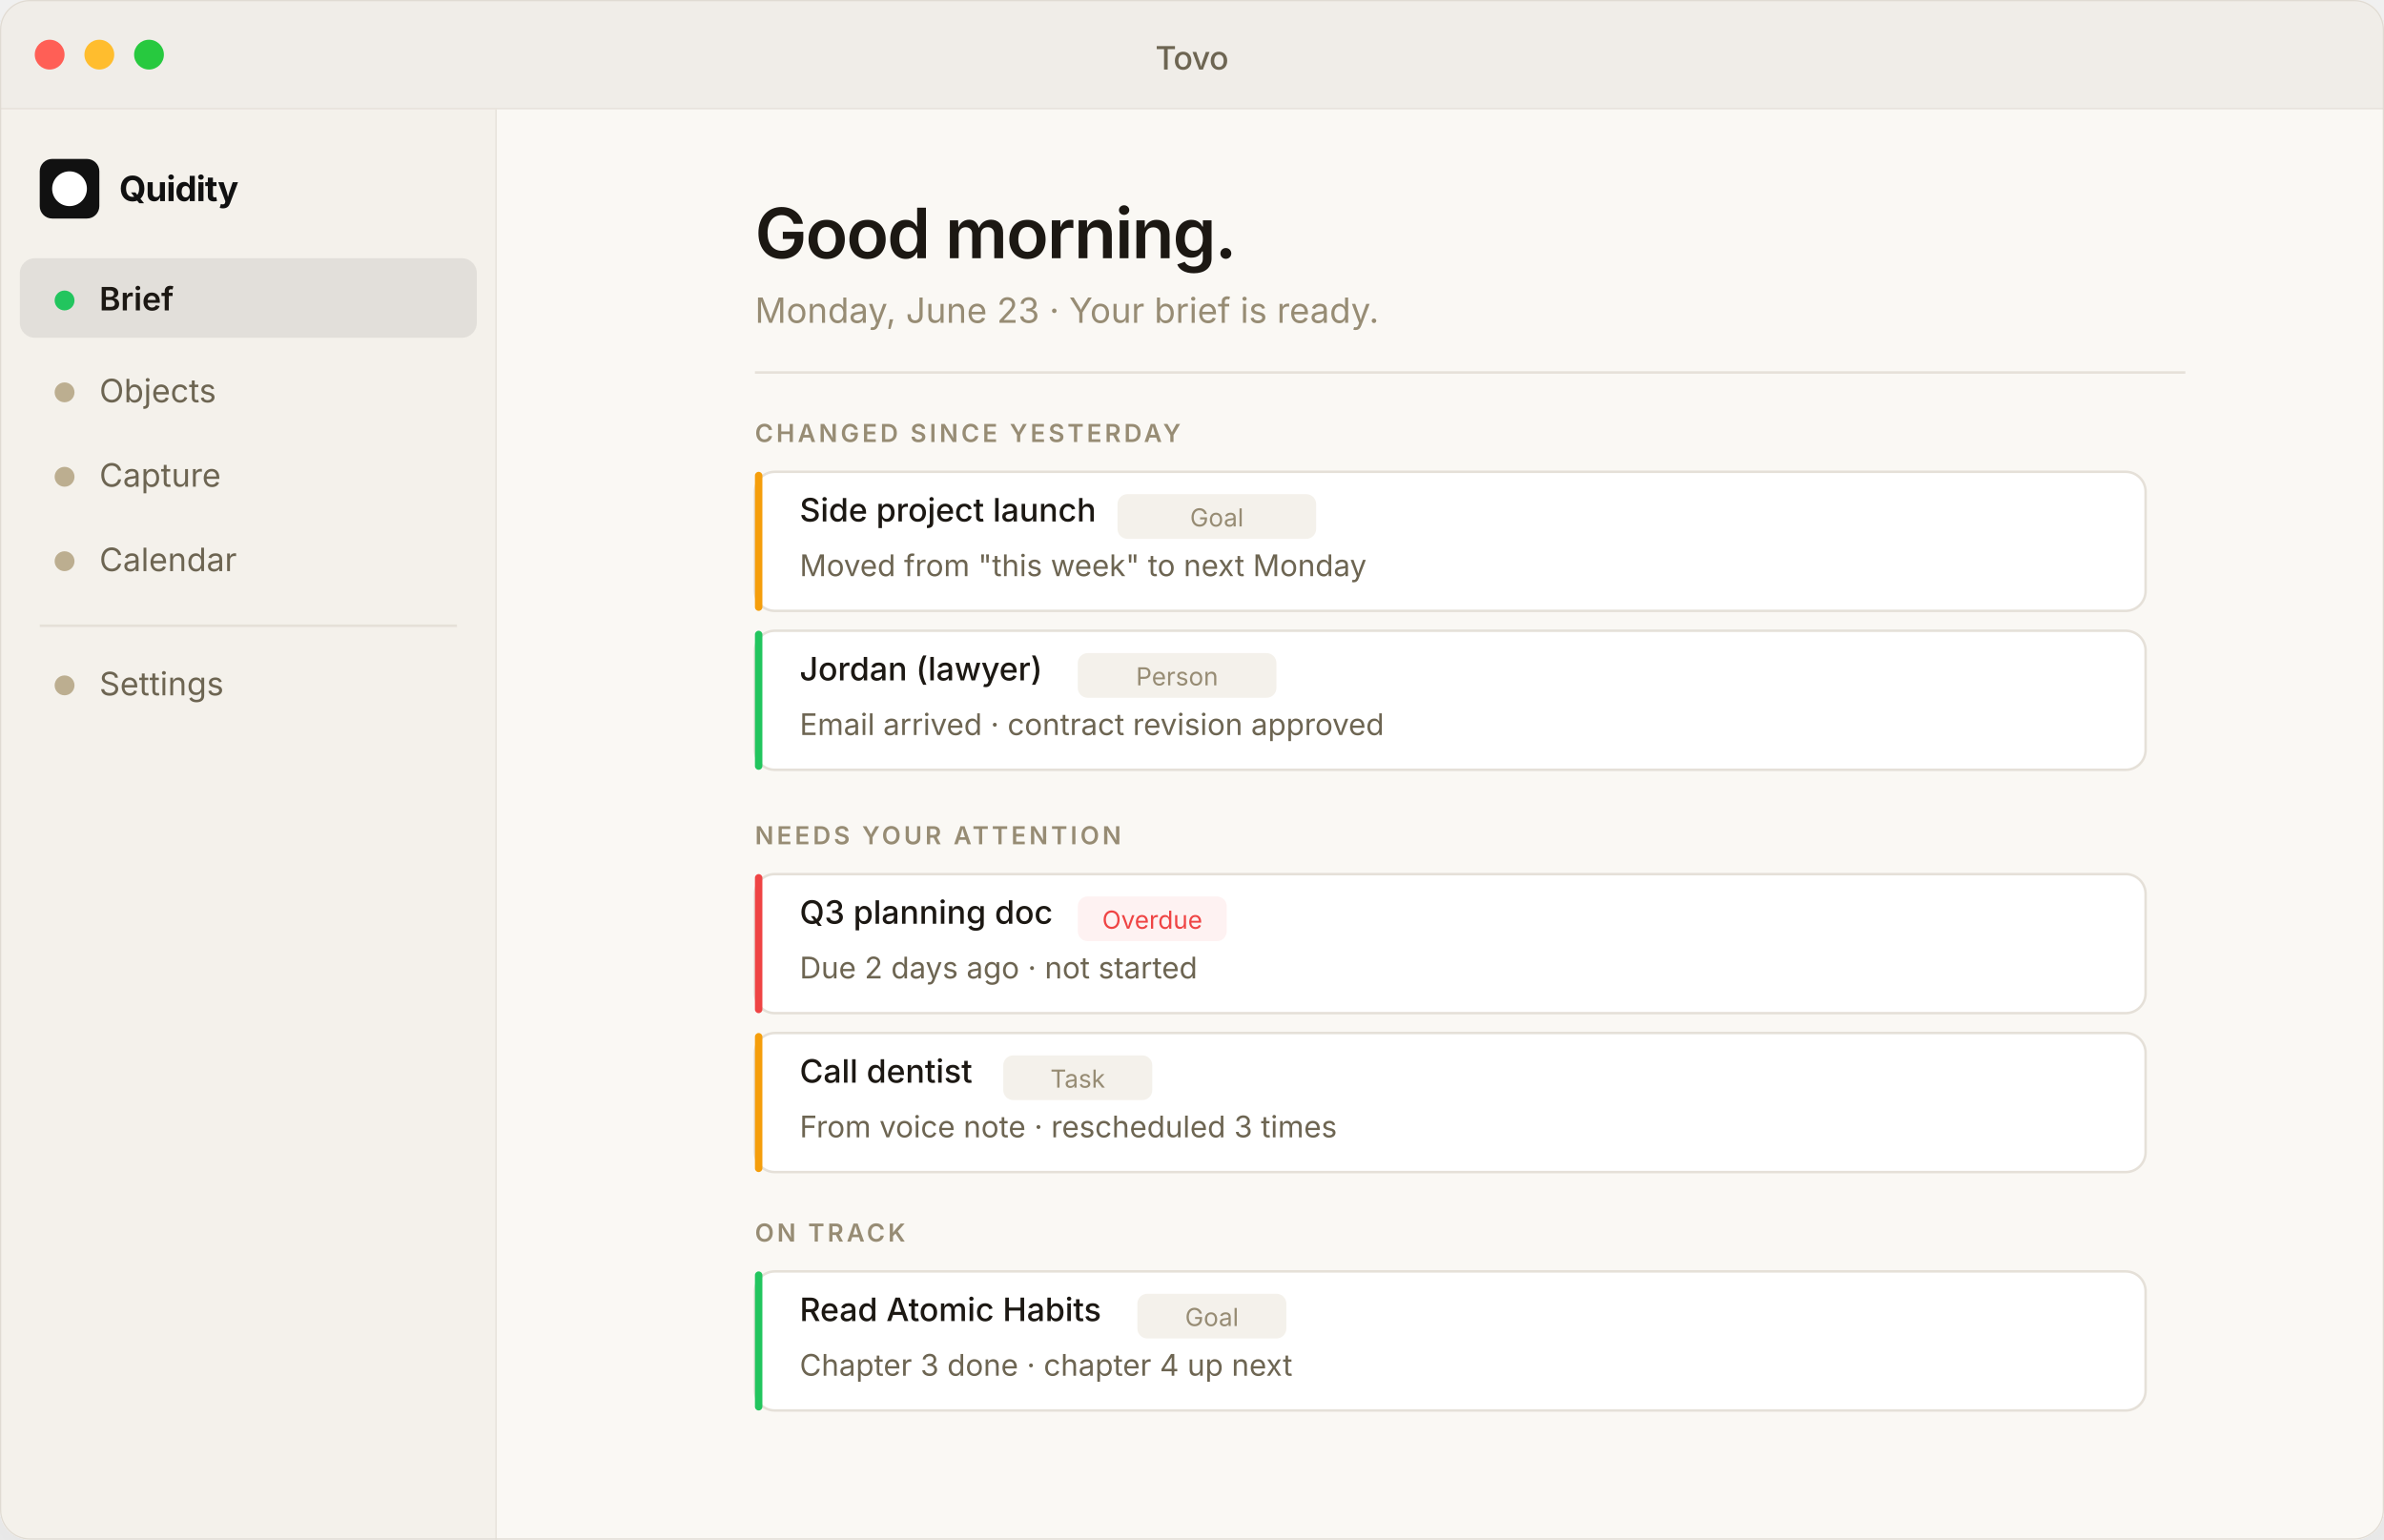
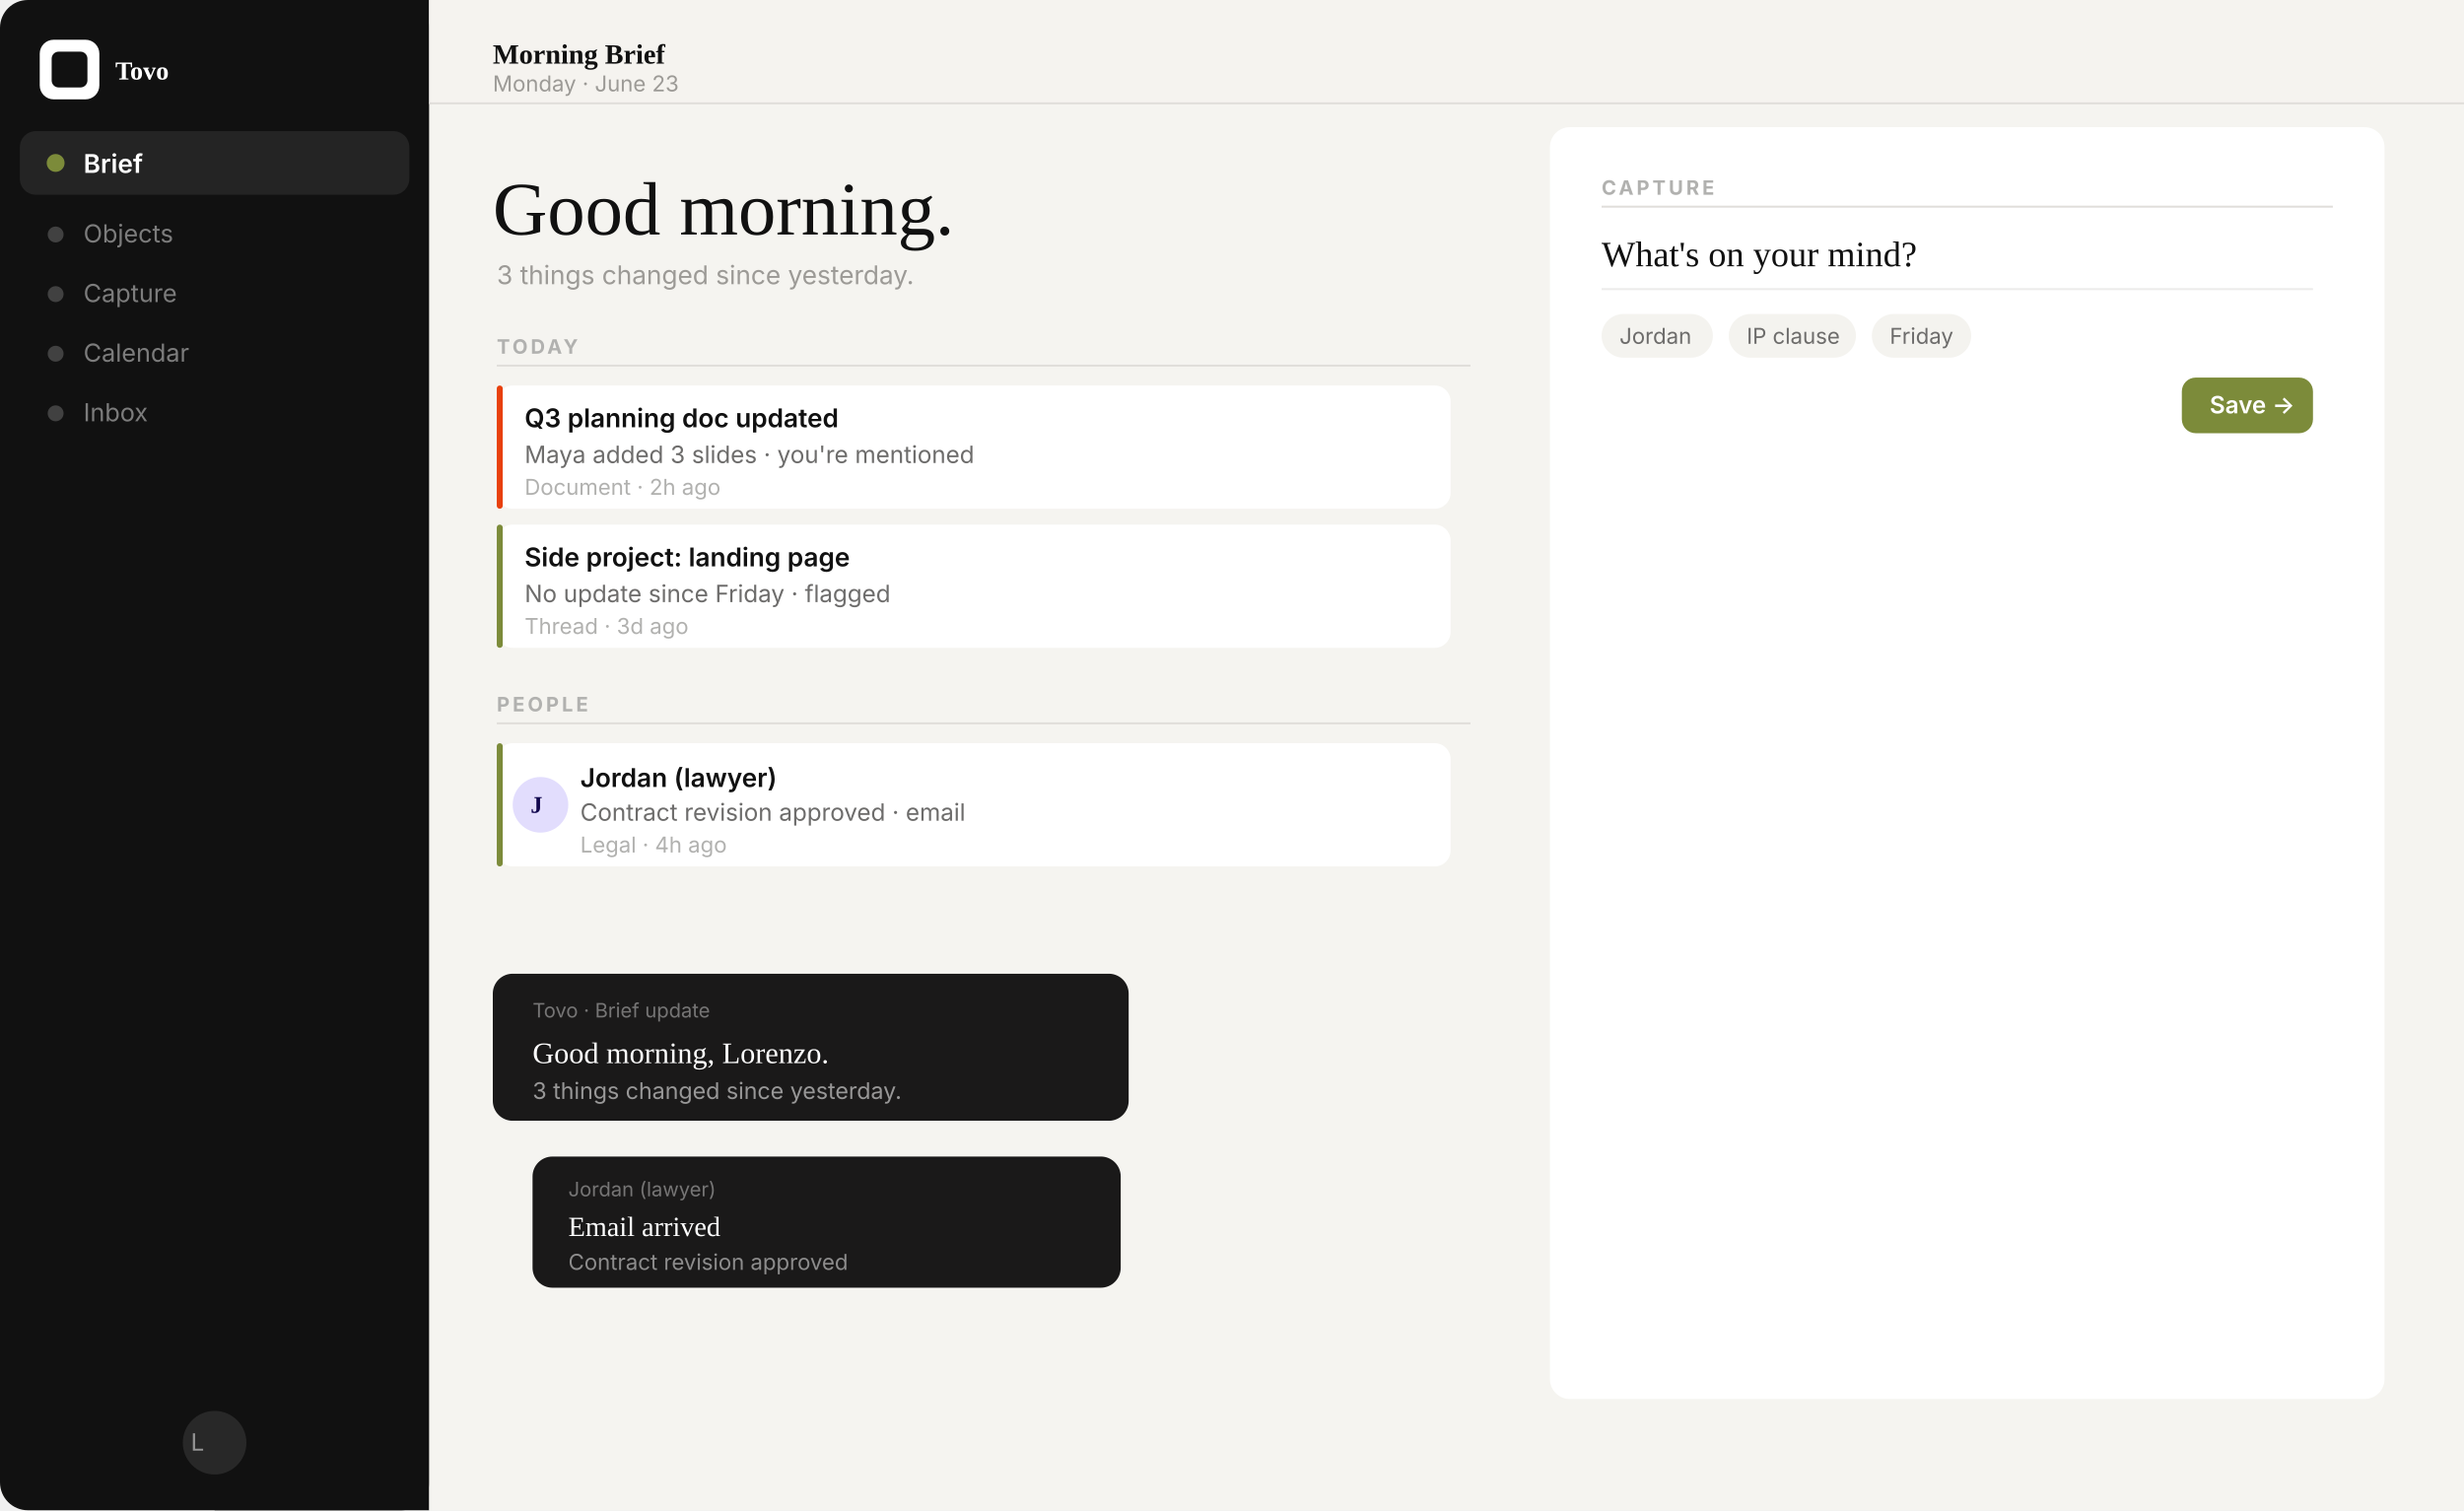
- <svg xmlns="http://www.w3.org/2000/svg" viewBox="0 0 960 620" role="img" aria-label="Tovo morning brief interface">
-   <defs>
-     <filter id="win-shadow" x="-5%" y="-5%" width="110%" height="120%">
-       <feDropShadow dx="0" dy="8" stdDeviation="24" flood-color="#000" flood-opacity="0.18" />
-     </filter>
-     <clipPath id="win-clip">
-       <rect width="960" height="620" rx="12" />
-     </clipPath>
-   </defs>
-   <g filter="url(#win-shadow)">
-     <rect width="960" height="620" rx="12" fill="#faf8f4" />
-   </g>
-   <g clip-path="url(#win-clip)">
-     <rect width="960" height="44" fill="#f0ede8" />
-     <line x1="0" y1="44" x2="960" y2="44" stroke="#e5e0d8" stroke-width="1" />
-     <circle cx="20" cy="22" r="6" fill="#ff5f56" />
-     <circle cx="40" cy="22" r="6" fill="#ffbd2e" />
-     <circle cx="60" cy="22" r="6" fill="#27c93f" />
-     <text x="480" y="28" font-family="-apple-system,BlinkMacSystemFont,'SF Pro Display',sans-serif" font-size="13" font-weight="500" fill="#6d6552" text-anchor="middle" letter-spacing="-0.2">Tovo</text>
-     <rect x="0" y="44" width="200" height="576" fill="#f4f1eb" />
-     <line x1="200" y1="44" x2="200" y2="620" stroke="#e5e0d8" stroke-width="1" />
-     <rect x="16" y="64" width="24" height="24" rx="5" fill="#111111" />
-     <circle cx="28" cy="76" r="7" fill="white" />
-     <text x="48" y="81" font-family="-apple-system,BlinkMacSystemFont,'SF Pro Display',sans-serif" font-size="14" font-weight="700" fill="#111111" letter-spacing="-0.3">Quidity</text>
-     <rect x="8" y="104" width="184" height="32" rx="6" fill="#111111" opacity="0.08" />
-     <text x="40" y="125" font-family="-apple-system,BlinkMacSystemFont,'SF Pro Text',sans-serif" font-size="13" font-weight="600" fill="#1c1813">Brief</text>
-     <circle cx="26" cy="121" r="4" fill="#22c55e" />
-     <text x="40" y="162" font-family="-apple-system,BlinkMacSystemFont,'SF Pro Text',sans-serif" font-size="13" fill="#6d6552">Objects</text>
-     <circle cx="26" cy="158" r="4" fill="#bcae90" />
-     <text x="40" y="196" font-family="-apple-system,BlinkMacSystemFont,'SF Pro Text',sans-serif" font-size="13" fill="#6d6552">Capture</text>
-     <circle cx="26" cy="192" r="4" fill="#bcae90" />
-     <text x="40" y="230" font-family="-apple-system,BlinkMacSystemFont,'SF Pro Text',sans-serif" font-size="13" fill="#6d6552">Calendar</text>
-     <circle cx="26" cy="226" r="4" fill="#bcae90" />
-     <line x1="16" y1="252" x2="184" y2="252" stroke="#e5e0d8" stroke-width="1" />
-     <text x="40" y="280" font-family="-apple-system,BlinkMacSystemFont,'SF Pro Text',sans-serif" font-size="13" fill="#6d6552">Settings</text>
-     <circle cx="26" cy="276" r="4" fill="#bcae90" />
-     <rect x="200" y="44" width="760" height="576" fill="#faf8f4" />
-     <text x="304" y="104" font-family="-apple-system,BlinkMacSystemFont,'SF Pro Display',sans-serif" font-size="28" font-weight="600" fill="#1c1813" letter-spacing="-0.6">Good morning.</text>
-     <text x="304" y="130" font-family="-apple-system,BlinkMacSystemFont,'SF Pro Text',sans-serif" font-size="14" fill="#978c74">Monday, June 23 · Your brief is ready.</text>
-     <line x1="304" y1="150" x2="880" y2="150" stroke="#e5e0d8" stroke-width="1" />
-     <text x="304" y="178" font-family="-apple-system,BlinkMacSystemFont,'SF Pro Text',sans-serif" font-size="10" font-weight="600" fill="#978c74" letter-spacing="1.2">CHANGED SINCE YESTERDAY</text>
-     <rect x="304" y="190" width="560" height="56" rx="8" fill="white" stroke="#e5e0d8" stroke-width="1" />
-     <rect x="304" y="190" width="3" height="56" rx="1.5" fill="#f59e0b" />
-     <text x="322" y="210" font-family="-apple-system,BlinkMacSystemFont,'SF Pro Text',sans-serif" font-size="13" font-weight="500" fill="#1c1813">Side project launch</text>
-     <rect x="450" y="199" width="80" height="18" rx="4" fill="#f4f1eb" />
-     <text x="490" y="212" font-family="-apple-system,BlinkMacSystemFont,'SF Pro Text',sans-serif" font-size="10" fill="#978c74" text-anchor="middle">Goal</text>
-     <text x="322" y="232" font-family="-apple-system,BlinkMacSystemFont,'SF Pro Text',sans-serif" font-size="12" fill="#6d6552">Moved from "this week" to next Monday</text>
-     <rect x="304" y="254" width="560" height="56" rx="8" fill="white" stroke="#e5e0d8" stroke-width="1" />
-     <rect x="304" y="254" width="3" height="56" rx="1.5" fill="#22c55e" />
-     <text x="322" y="274" font-family="-apple-system,BlinkMacSystemFont,'SF Pro Text',sans-serif" font-size="13" font-weight="500" fill="#1c1813">Jordan (lawyer)</text>
-     <rect x="434" y="263" width="80" height="18" rx="4" fill="#f4f1eb" />
-     <text x="474" y="276" font-family="-apple-system,BlinkMacSystemFont,'SF Pro Text',sans-serif" font-size="10" fill="#978c74" text-anchor="middle">Person</text>
-     <text x="322" y="296" font-family="-apple-system,BlinkMacSystemFont,'SF Pro Text',sans-serif" font-size="12" fill="#6d6552">Email arrived · contract revision approved</text>
-     <text x="304" y="340" font-family="-apple-system,BlinkMacSystemFont,'SF Pro Text',sans-serif" font-size="10" font-weight="600" fill="#978c74" letter-spacing="1.2">NEEDS YOUR ATTENTION</text>
-     <rect x="304" y="352" width="560" height="56" rx="8" fill="white" stroke="#e5e0d8" stroke-width="1" />
-     <rect x="304" y="352" width="3" height="56" rx="1.5" fill="#ef4444" />
-     <text x="322" y="372" font-family="-apple-system,BlinkMacSystemFont,'SF Pro Text',sans-serif" font-size="13" font-weight="500" fill="#1c1813">Q3 planning doc</text>
-     <rect x="434" y="361" width="60" height="18" rx="4" fill="#fef2f2" />
-     <text x="464" y="374" font-family="-apple-system,BlinkMacSystemFont,'SF Pro Text',sans-serif" font-size="10" fill="#ef4444" text-anchor="middle">Overdue</text>
-     <text x="322" y="394" font-family="-apple-system,BlinkMacSystemFont,'SF Pro Text',sans-serif" font-size="12" fill="#6d6552">Due 2 days ago · not started</text>
-     <rect x="304" y="416" width="560" height="56" rx="8" fill="white" stroke="#e5e0d8" stroke-width="1" />
-     <rect x="304" y="416" width="3" height="56" rx="1.5" fill="#f59e0b" />
-     <text x="322" y="436" font-family="-apple-system,BlinkMacSystemFont,'SF Pro Text',sans-serif" font-size="13" font-weight="500" fill="#1c1813">Call dentist</text>
-     <rect x="404" y="425" width="60" height="18" rx="4" fill="#f4f1eb" />
-     <text x="434" y="438" font-family="-apple-system,BlinkMacSystemFont,'SF Pro Text',sans-serif" font-size="10" fill="#978c74" text-anchor="middle">Task</text>
-     <text x="322" y="458" font-family="-apple-system,BlinkMacSystemFont,'SF Pro Text',sans-serif" font-size="12" fill="#6d6552">From voice note · rescheduled 3 times</text>
-     <text x="304" y="500" font-family="-apple-system,BlinkMacSystemFont,'SF Pro Text',sans-serif" font-size="10" font-weight="600" fill="#978c74" letter-spacing="1.2">ON TRACK</text>
-     <rect x="304" y="512" width="560" height="56" rx="8" fill="white" stroke="#e5e0d8" stroke-width="1" />
-     <rect x="304" y="512" width="3" height="56" rx="1.5" fill="#22c55e" />
-     <text x="322" y="532" font-family="-apple-system,BlinkMacSystemFont,'SF Pro Text',sans-serif" font-size="13" font-weight="500" fill="#1c1813">Read Atomic Habits</text>
-     <rect x="458" y="521" width="60" height="18" rx="4" fill="#f4f1eb" />
-     <text x="488" y="534" font-family="-apple-system,BlinkMacSystemFont,'SF Pro Text',sans-serif" font-size="10" fill="#978c74" text-anchor="middle">Goal</text>
-     <text x="322" y="554" font-family="-apple-system,BlinkMacSystemFont,'SF Pro Text',sans-serif" font-size="12" fill="#6d6552">Chapter 3 done · chapter 4 up next</text>
-     <rect width="960" height="620" rx="12" fill="none" stroke="#e0dbd3" stroke-width="1" />
-   </g>
+ <svg xmlns="http://www.w3.org/2000/svg" viewBox="0 0 1240 760" fill="none">
+   <rect width="1240" height="760" rx="14" fill="#f5f4f0" />
+   <rect x="0" y="0" width="216" height="760" rx="14" fill="#111" />
+   <rect x="108" y="0" width="108" height="760" fill="#111" />
+   <rect x="20" y="20" width="30" height="30" rx="7" fill="white" />
+   <rect x="26" y="26" width="18" height="18" rx="3.5" fill="#111" />
+   <text font-family="Georgia,'Times New Roman',serif" font-size="13" font-weight="700" fill="white" x="58" y="40">Tovo</text>
+   <rect x="10" y="66" width="196" height="32" rx="8" fill="rgba(255,255,255,0.08)" />
+   <circle cx="28" cy="82" r="4.5" fill="#7c8b3a" />
+   <text font-family="-apple-system,sans-serif" font-size="13" font-weight="600" fill="white" x="42" y="87">Brief</text>
+   <circle cx="28" cy="118" r="4" fill="rgba(255,255,255,0.2)" />
+   <text font-family="-apple-system,sans-serif" font-size="12.5" fill="rgba(255,255,255,0.45)" x="42" y="122">Objects</text>
+   <circle cx="28" cy="148" r="4" fill="rgba(255,255,255,0.2)" />
+   <text font-family="-apple-system,sans-serif" font-size="12.5" fill="rgba(255,255,255,0.45)" x="42" y="152">Capture</text>
+   <circle cx="28" cy="178" r="4" fill="rgba(255,255,255,0.2)" />
+   <text font-family="-apple-system,sans-serif" font-size="12.5" fill="rgba(255,255,255,0.45)" x="42" y="182">Calendar</text>
+   <circle cx="28" cy="208" r="4" fill="rgba(255,255,255,0.2)" />
+   <text font-family="-apple-system,sans-serif" font-size="12.5" fill="rgba(255,255,255,0.45)" x="42" y="212">Inbox</text>
+   <circle cx="108" cy="726" r="16" fill="rgba(255,255,255,0.1)" />
+   <text font-family="-apple-system,sans-serif" font-size="12" fill="rgba(255,255,255,0.5)" x="96" y="730">L</text>
+   <rect x="216" y="0" width="1024" height="760" fill="#f5f4f0" />
+   <rect x="216" y="0" width="1024" height="760" rx="0" fill="none" />
+   <rect x="216" y="0" width="1024" height="52" fill="rgba(245,244,240,0.95)" />
+   <line x1="216" y1="52" x2="1240" y2="52" stroke="#e0deda" stroke-width="1" />
+   <text font-family="Georgia,'Times New Roman',serif" font-size="14" font-weight="600" fill="#111" x="248" y="32">Morning Brief</text>
+   <text font-family="-apple-system,sans-serif" font-size="11" fill="#9c9a96" x="248" y="46">Monday · June 23</text>
+   <text font-family="Georgia,'Times New Roman',serif" font-size="38" font-weight="400" fill="#111111" x="248" y="118">Good morning.</text>
+   <text font-family="-apple-system,sans-serif" font-size="13" fill="#9c9a96" x="250" y="143">3 things changed since yesterday.</text>
+   <text font-family="-apple-system,sans-serif" font-size="10" font-weight="700" letter-spacing="1.5" fill="#b1b1af" x="250" y="178">TODAY</text>
+   <line x1="250" y1="184" x2="740" y2="184" stroke="#e0deda" stroke-width="1" />
+   <rect x="250" y="194" width="480" height="62" rx="8" fill="white" />
+   <rect x="250" y="194" width="3" height="62" rx="1.5" fill="#e8400d" />
+   <text font-family="-apple-system,sans-serif" font-size="13" font-weight="600" fill="#111" x="264" y="215">Q3 planning doc updated</text>
+   <text font-family="-apple-system,sans-serif" font-size="12" fill="#6d6c6b" x="264" y="233">Maya added 3 slides · you're mentioned</text>
+   <text font-family="-apple-system,sans-serif" font-size="11" fill="#b1b1af" x="264" y="249">Document · 2h ago</text>
+   <rect x="250" y="264" width="480" height="62" rx="8" fill="white" />
+   <rect x="250" y="264" width="3" height="62" rx="1.5" fill="#7c8b3a" />
+   <text font-family="-apple-system,sans-serif" font-size="13" font-weight="600" fill="#111" x="264" y="285">Side project: landing page</text>
+   <text font-family="-apple-system,sans-serif" font-size="12" fill="#6d6c6b" x="264" y="303">No update since Friday · flagged</text>
+   <text font-family="-apple-system,sans-serif" font-size="11" fill="#b1b1af" x="264" y="319">Thread · 3d ago</text>
+   <text font-family="-apple-system,sans-serif" font-size="10" font-weight="700" letter-spacing="1.5" fill="#b1b1af" x="250" y="358">PEOPLE</text>
+   <line x1="250" y1="364" x2="740" y2="364" stroke="#e0deda" stroke-width="1" />
+   <rect x="250" y="374" width="480" height="62" rx="8" fill="white" />
+   <rect x="250" y="374" width="3" height="62" rx="1.5" fill="#7c8b3a" />
+   <circle cx="272" cy="405" r="14" fill="#e2ddfd" />
+   <text font-family="Georgia,'Times New Roman',serif" font-size="12" font-weight="700" fill="#10054d" x="267" y="409">J</text>
+   <text font-family="-apple-system,sans-serif" font-size="13" font-weight="600" fill="#111" x="292" y="396">Jordan (lawyer)</text>
+   <text font-family="-apple-system,sans-serif" font-size="12" fill="#6d6c6b" x="292" y="413">Contract revision approved · email</text>
+   <text font-family="-apple-system,sans-serif" font-size="11" fill="#b1b1af" x="292" y="429">Legal · 4h ago</text>
+   <rect x="780" y="64" width="420" height="640" rx="10" fill="white" />
+   <text font-family="-apple-system,sans-serif" font-size="10" font-weight="700" letter-spacing="1.5" fill="#b1b1af" x="806" y="98">CAPTURE</text>
+   <line x1="806" y1="104" x2="1174" y2="104" stroke="#e0deda" stroke-width="1" />
+   <text font-family="Georgia,'Times New Roman',serif" font-size="18" font-weight="400" fill="#111" x="806" y="134">What's on your mind?</text>
+   <rect x="806" y="145" width="358" height="1" fill="#ecebea" />
+   <rect x="806" y="158" width="56" height="22" rx="11" fill="#f4f3ef" />
+   <text font-family="-apple-system,sans-serif" font-size="11" fill="#6d6c6b" x="815" y="173">Jordan</text>
+   <rect x="870" y="158" width="64" height="22" rx="11" fill="#f4f3ef" />
+   <text font-family="-apple-system,sans-serif" font-size="11" fill="#6d6c6b" x="879" y="173">IP clause</text>
+   <rect x="942" y="158" width="50" height="22" rx="11" fill="#f4f3ef" />
+   <text font-family="-apple-system,sans-serif" font-size="11" fill="#6d6c6b" x="951" y="173">Friday</text>
+   <rect x="1098" y="190" width="66" height="28" rx="7" fill="#7c8b3a" />
+   <text font-family="-apple-system,sans-serif" font-size="12" font-weight="600" fill="white" x="1112" y="208">Save →</text>
+   <rect x="248" y="490" width="320" height="74" rx="10" fill="#1a1919" />
+   <text font-family="-apple-system,sans-serif" font-size="10" fill="rgba(255,255,255,0.4)" x="268" y="512">Tovo · Brief update</text>
+   <text font-family="Georgia,'Times New Roman',serif" font-size="15" fill="white" x="268" y="535">Good morning, Lorenzo.</text>
+   <text font-family="-apple-system,sans-serif" font-size="11.5" fill="rgba(255,255,255,0.55)" x="268" y="553">3 things changed since yesterday.</text>
+   <rect x="268" y="582" width="296" height="66" rx="10" fill="#1a1919" />
+   <text font-family="-apple-system,sans-serif" font-size="10" fill="rgba(255,255,255,0.4)" x="286" y="602">Jordan (lawyer)</text>
+   <text font-family="Georgia,'Times New Roman',serif" font-size="14" fill="white" x="286" y="622">Email arrived</text>
+   <text font-family="-apple-system,sans-serif" font-size="11" fill="rgba(255,255,255,0.5)" x="286" y="639">Contract revision approved</text>
</svg>
